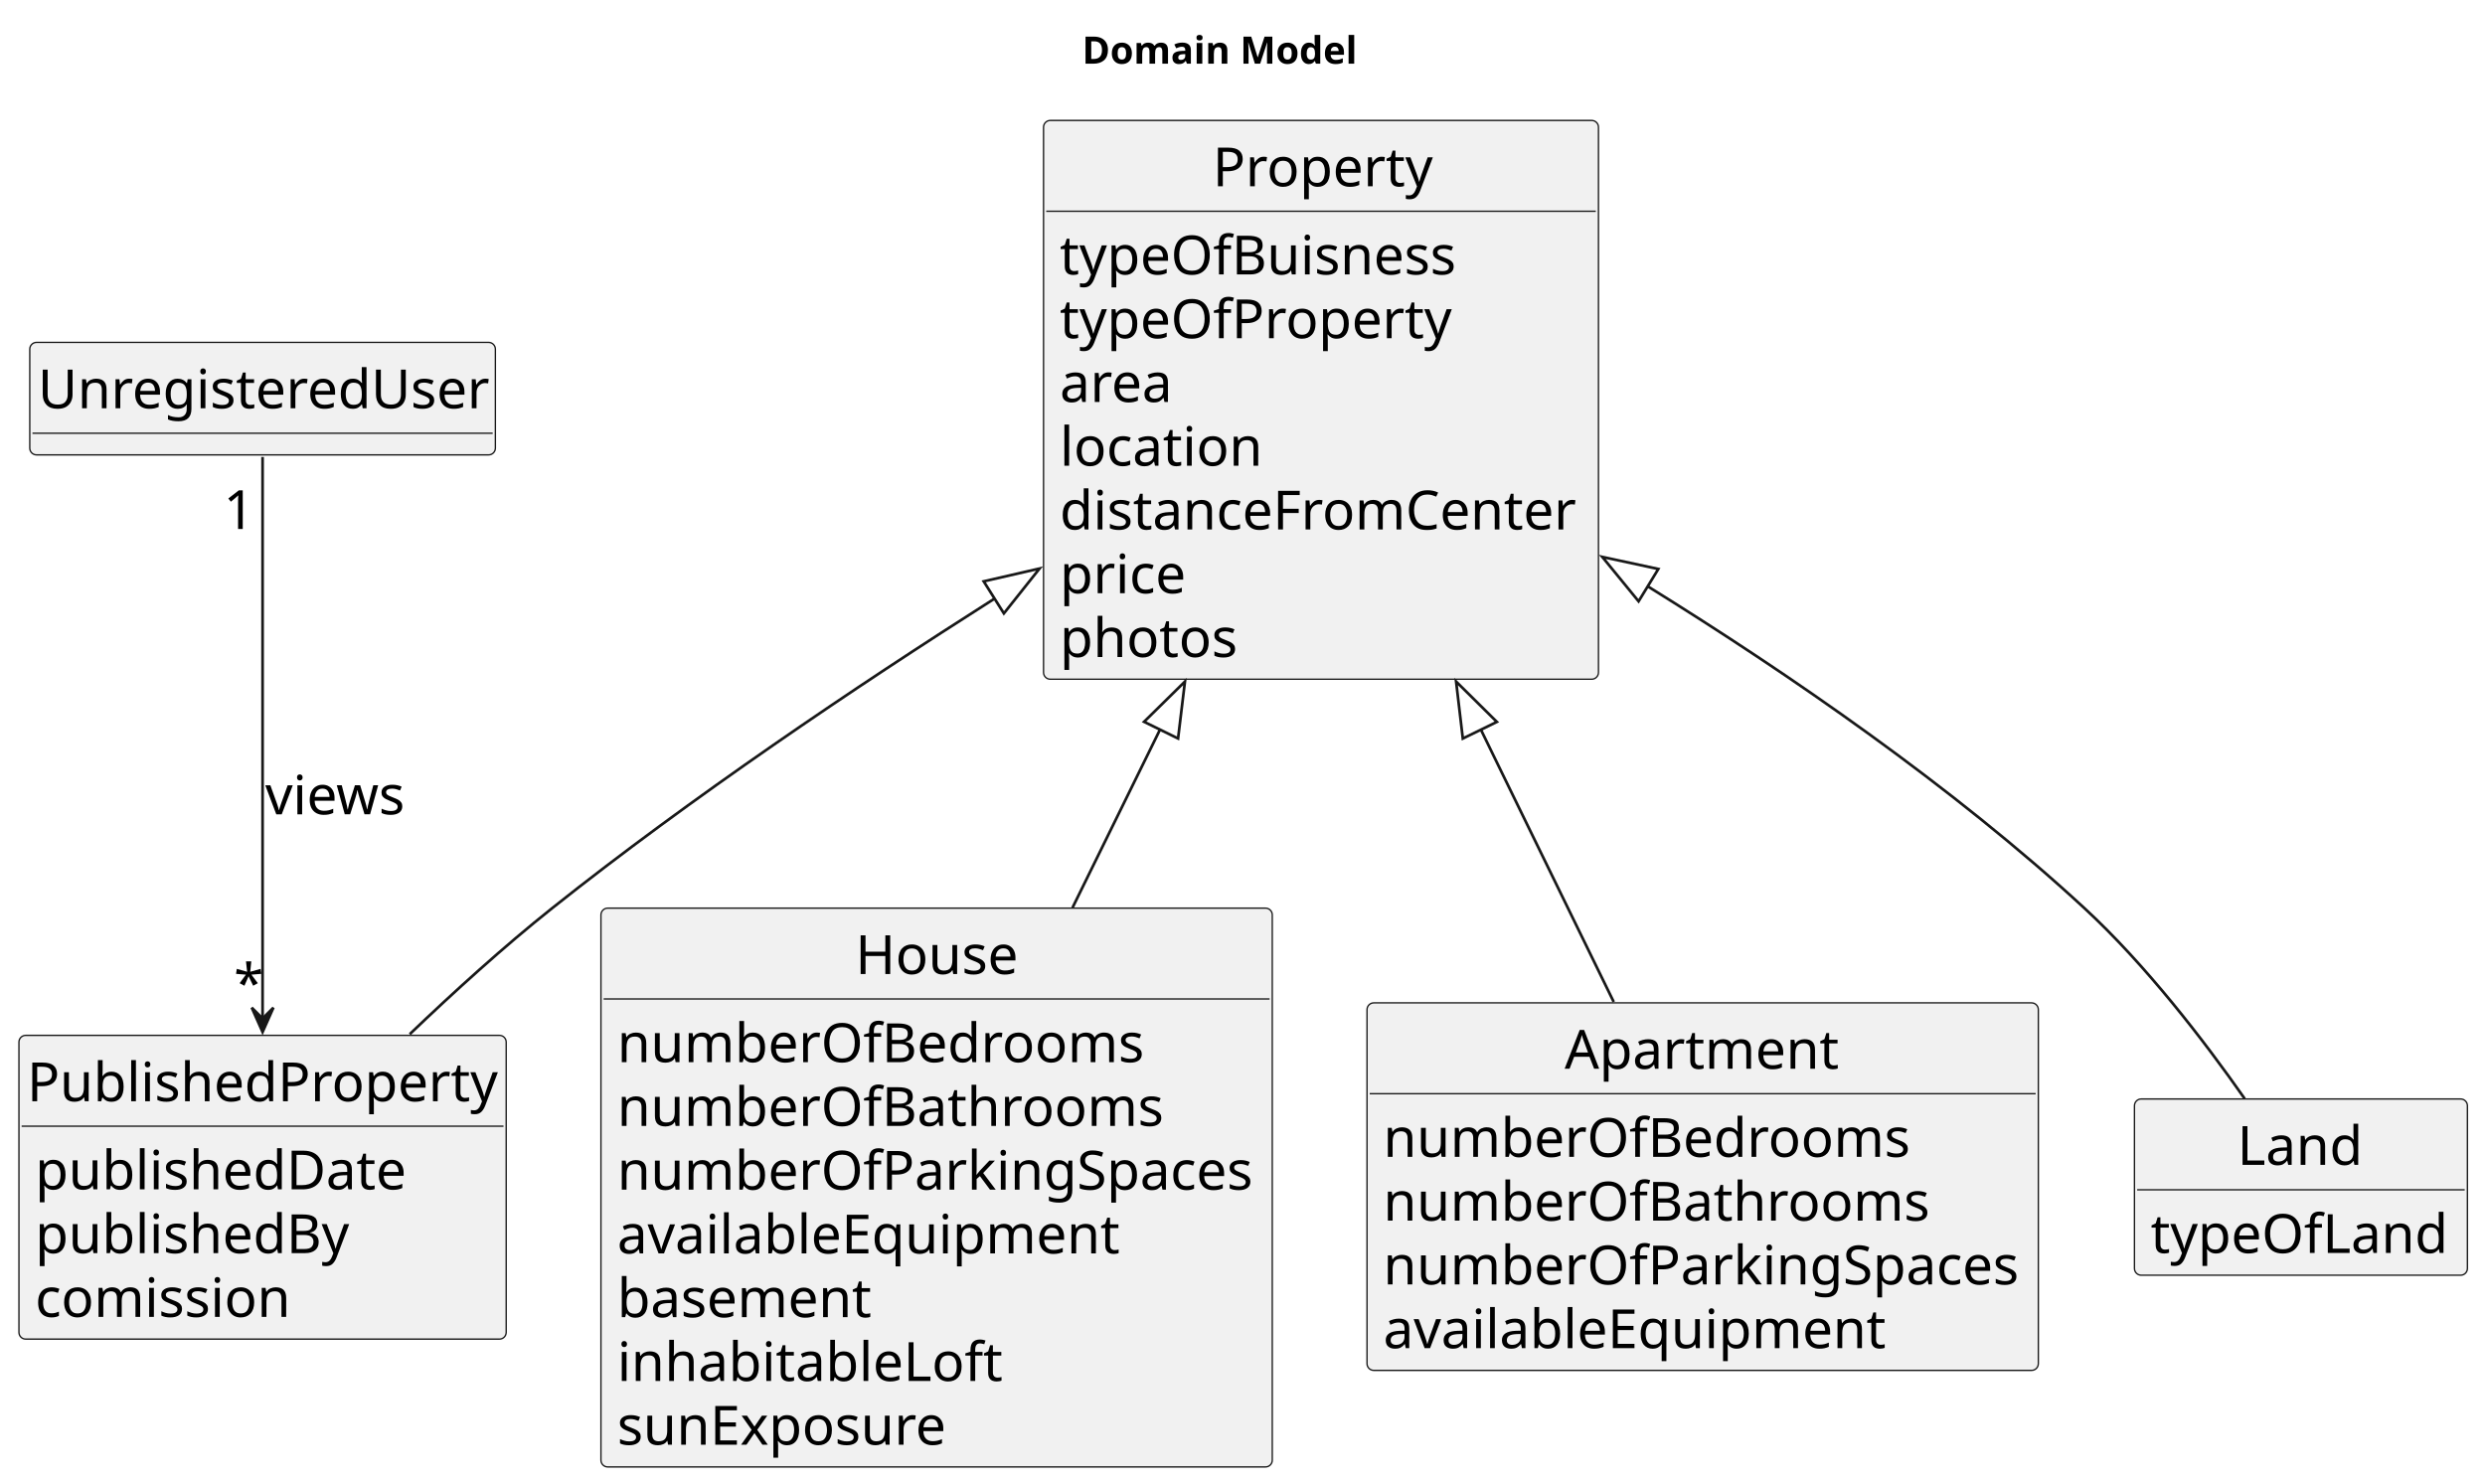
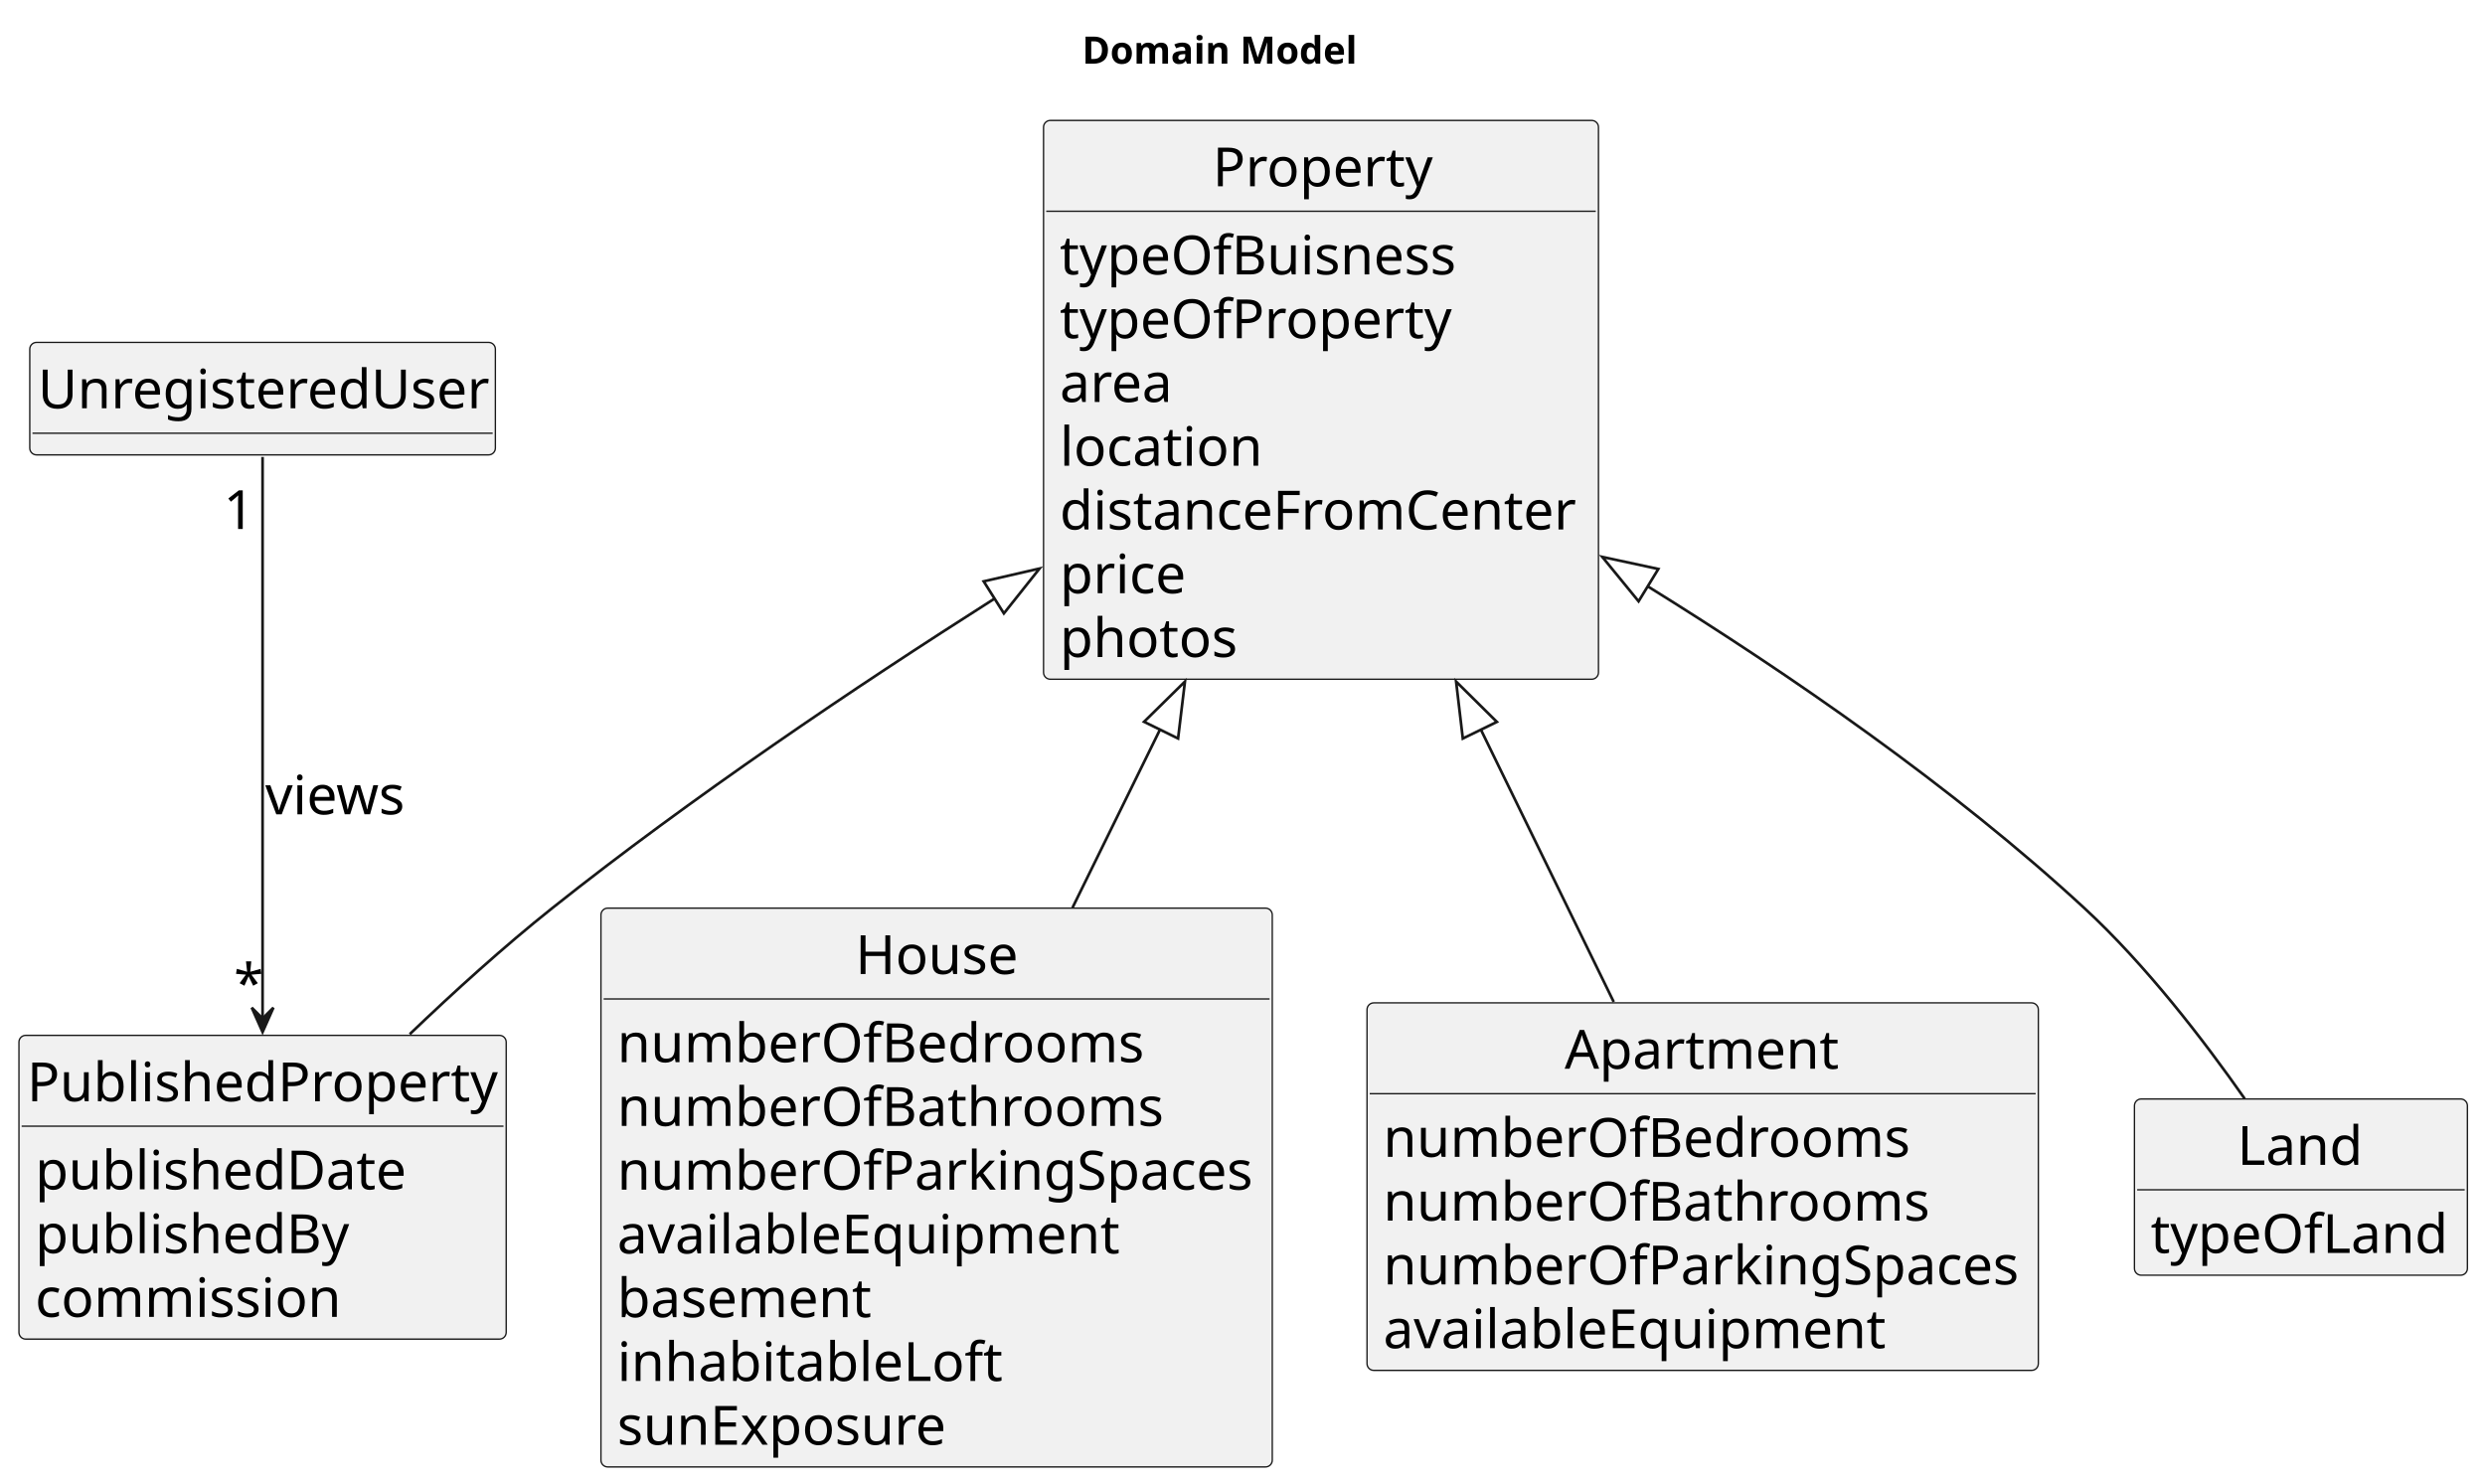
<svg xmlns="http://www.w3.org/2000/svg" contentStyleType="text/css" height="548px" preserveAspectRatio="none" style="width:918px;height:548px;background:#FFFFFF;" version="1.1" viewBox="0 0 918 548" width="918px" zoomAndPan="magnify">
  <defs />
  <g>
    <text fill="#000000" font-family="sans-serif" font-size="14" font-weight="bold" lengthAdjust="spacing" textLength="105" x="399.75" y="23.535">Domain Model</text>
    <g id="elem_UnregisteredUser">
      <rect codeLine="16" fill="#F1F1F1" height="41.555" id="UnregisteredUser" rx="2.5" ry="2.5" style="stroke:#181818;stroke-width:0.5;" width="172" x="11" y="126.488" />
      <text fill="#000000" font-family="sans-serif" font-size="20" lengthAdjust="spacing" textLength="166" x="14" y="150.824">UnregisteredUser</text>
      <line style="stroke:#181818;stroke-width:0.5;" x1="12" x2="182" y1="160.043" y2="160.043" />
    </g>
    <g id="elem_Property">
      <rect codeLine="20" fill="#F1F1F1" height="206.438" id="Property" rx="2.5" ry="2.5" style="stroke:#181818;stroke-width:0.5;" width="205" x="385.5" y="44.488" />
      <text fill="#000000" font-family="sans-serif" font-size="20" lengthAdjust="spacing" textLength="80" x="448" y="68.824">Property</text>
      <line style="stroke:#181818;stroke-width:0.5;" x1="386.5" x2="589.5" y1="78.043" y2="78.043" />
      <text fill="#000000" font-family="sans-serif" font-size="20" lengthAdjust="spacing" textLength="147" x="391.5" y="101.379">typeOfBuisness</text>
      <text fill="#000000" font-family="sans-serif" font-size="20" lengthAdjust="spacing" textLength="144" x="391.5" y="124.934">typeOfProperty</text>
      <text fill="#000000" font-family="sans-serif" font-size="20" lengthAdjust="spacing" textLength="41" x="391.5" y="148.488">area</text>
      <text fill="#000000" font-family="sans-serif" font-size="20" lengthAdjust="spacing" textLength="76" x="391.5" y="172.043">location</text>
      <text fill="#000000" font-family="sans-serif" font-size="20" lengthAdjust="spacing" textLength="193" x="391.5" y="195.598">distanceFromCenter</text>
      <text fill="#000000" font-family="sans-serif" font-size="20" lengthAdjust="spacing" textLength="48" x="391.5" y="219.152">price</text>
      <text fill="#000000" font-family="sans-serif" font-size="20" lengthAdjust="spacing" textLength="66" x="391.5" y="242.707">photos</text>
    </g>
    <g id="elem_PublishedProperty">
      <rect codeLine="31" fill="#F1F1F1" height="112.219" id="PublishedProperty" rx="2.5" ry="2.5" style="stroke:#181818;stroke-width:0.5;" width="180" x="7" y="382.488" />
      <text fill="#000000" font-family="sans-serif" font-size="20" lengthAdjust="spacing" textLength="174" x="10" y="406.824">PublishedProperty</text>
      <line style="stroke:#181818;stroke-width:0.5;" x1="8" x2="186" y1="416.043" y2="416.043" />
      <text fill="#000000" font-family="sans-serif" font-size="20" lengthAdjust="spacing" textLength="140" x="13" y="439.379">publishedDate</text>
      <text fill="#000000" font-family="sans-serif" font-size="20" lengthAdjust="spacing" textLength="118" x="13" y="462.934">publishedBy</text>
-       <text fill="#000000" font-family="sans-serif" font-size="20" lengthAdjust="spacing" textLength="97" x="13" y="486.488">comission</text>
+       <text fill="#000000" font-family="sans-serif" font-size="20" lengthAdjust="spacing" textLength="97" x="13" y="486.488">commission</text>
    </g>
    <g id="elem_House">
      <rect codeLine="37" fill="#F1F1F1" height="206.438" id="House" rx="2.5" ry="2.5" style="stroke:#181818;stroke-width:0.5;" width="248" x="222" y="335.488" />
      <text fill="#000000" font-family="sans-serif" font-size="20" lengthAdjust="spacing" textLength="60" x="316" y="359.824">House</text>
      <line style="stroke:#181818;stroke-width:0.5;" x1="223" x2="469" y1="369.043" y2="369.043" />
      <text fill="#000000" font-family="sans-serif" font-size="20" lengthAdjust="spacing" textLength="195" x="228" y="392.379">numberOfBedrooms</text>
      <text fill="#000000" font-family="sans-serif" font-size="20" lengthAdjust="spacing" textLength="201" x="228" y="415.934">numberOfBathrooms</text>
      <text fill="#000000" font-family="sans-serif" font-size="20" lengthAdjust="spacing" textLength="236" x="228" y="439.488">numberOfParkingSpaces</text>
      <text fill="#000000" font-family="sans-serif" font-size="20" lengthAdjust="spacing" textLength="189" x="228" y="463.043">availableEquipment</text>
      <text fill="#000000" font-family="sans-serif" font-size="20" lengthAdjust="spacing" textLength="94" x="228" y="486.598">basement</text>
      <text fill="#000000" font-family="sans-serif" font-size="20" lengthAdjust="spacing" textLength="145" x="228" y="510.152">inhabitableLoft</text>
      <text fill="#000000" font-family="sans-serif" font-size="20" lengthAdjust="spacing" textLength="123" x="228" y="533.707">sunExposure</text>
    </g>
    <g id="elem_Apartment">
      <rect codeLine="47" fill="#F1F1F1" height="135.773" id="Apartment" rx="2.5" ry="2.5" style="stroke:#181818;stroke-width:0.5;" width="248" x="505" y="370.488" />
      <text fill="#000000" font-family="sans-serif" font-size="20" lengthAdjust="spacing" textLength="102" x="578" y="394.824">Apartment</text>
      <line style="stroke:#181818;stroke-width:0.5;" x1="506" x2="752" y1="404.043" y2="404.043" />
      <text fill="#000000" font-family="sans-serif" font-size="20" lengthAdjust="spacing" textLength="195" x="511" y="427.379">numberOfBedrooms</text>
      <text fill="#000000" font-family="sans-serif" font-size="20" lengthAdjust="spacing" textLength="201" x="511" y="450.934">numberOfBathrooms</text>
      <text fill="#000000" font-family="sans-serif" font-size="20" lengthAdjust="spacing" textLength="236" x="511" y="474.488">numberOfParkingSpaces</text>
      <text fill="#000000" font-family="sans-serif" font-size="20" lengthAdjust="spacing" textLength="189" x="511" y="498.043">availableEquipment</text>
    </g>
    <g id="elem_Land">
      <rect codeLine="54" fill="#F1F1F1" height="65.109" id="Land" rx="2.5" ry="2.5" style="stroke:#181818;stroke-width:0.5;" width="123" x="788.5" y="405.988" />
      <text fill="#000000" font-family="sans-serif" font-size="20" lengthAdjust="spacing" textLength="47" x="826.5" y="430.324">Land</text>
      <line style="stroke:#181818;stroke-width:0.5;" x1="789.5" x2="910.5" y1="439.543" y2="439.543" />
      <text fill="#000000" font-family="sans-serif" font-size="20" lengthAdjust="spacing" textLength="111" x="794.5" y="462.879">typeOfLand</text>
    </g>
    <g id="link_Property_PublishedProperty">
      <path d="M367.47,221.098 C315.67,254.008 255.36,294.638 204,335.488 C186.12,349.708 167.74,366.368 151.37,382.048 " fill="none" id="Property-backto-PublishedProperty" style="stroke:#181818;stroke-width:1.0;" />
      <polygon fill="none" points="363.39,214.768,384.04,210.028,370.85,226.608,363.39,214.768" style="stroke:#181818;stroke-width:1.0;" />
    </g>
    <g id="link_Property_House">
      <path d="M428.59,269.398 C417.82,291.328 406.67,313.998 396.2,335.328 " fill="none" id="Property-backto-House" style="stroke:#181818;stroke-width:1.0;" />
      <polygon fill="none" points="422.63,266.648,437.74,251.788,435.2,272.818,422.63,266.648" style="stroke:#181818;stroke-width:1.0;" />
    </g>
    <g id="link_Property_Apartment">
      <path d="M547.11,269.648 C563.88,304.018 581.54,340.208 596.14,370.148 " fill="none" id="Property-backto-Apartment" style="stroke:#181818;stroke-width:1.0;" />
      <polygon fill="none" points="540.39,272.828,537.91,251.788,552.97,266.688,540.39,272.828" style="stroke:#181818;stroke-width:1.0;" />
    </g>
    <g id="link_Property_Land">
      <path d="M608.71,216.618 C661.1,249.108 721.44,290.648 770,335.488 C792.82,356.558 814.28,384.548 829.22,405.878 " fill="none" id="Property-backto-Land" style="stroke:#181818;stroke-width:1.0;" />
      <polygon fill="none" points="605.32,222.138,591.91,205.738,612.62,210.198,605.32,222.138" style="stroke:#181818;stroke-width:1.0;" />
    </g>
    <g id="link_UnregisteredUser_PublishedProperty">
      <path codeLine="58" d="M97,168.808 C97,211.338 97,311.178 97,376.448 " fill="none" id="UnregisteredUser-to-PublishedProperty" style="stroke:#181818;stroke-width:1.0;" />
      <polygon fill="#181818" points="97,381.258,101,372.258,97,376.258,93,372.258,97,381.258" style="stroke:#181818;stroke-width:1.0;" />
      <text fill="#000000" font-family="sans-serif" font-size="20" lengthAdjust="spacing" textLength="52" x="98" y="300.824">views</text>
      <text fill="#000000" font-family="sans-serif" font-size="20" lengthAdjust="spacing" textLength="13" x="82.578" y="195.433">1</text>
      <text fill="#000000" font-family="sans-serif" font-size="20" lengthAdjust="spacing" textLength="10" x="86.391" y="370.36">*</text>
    </g>
  </g>
</svg>
